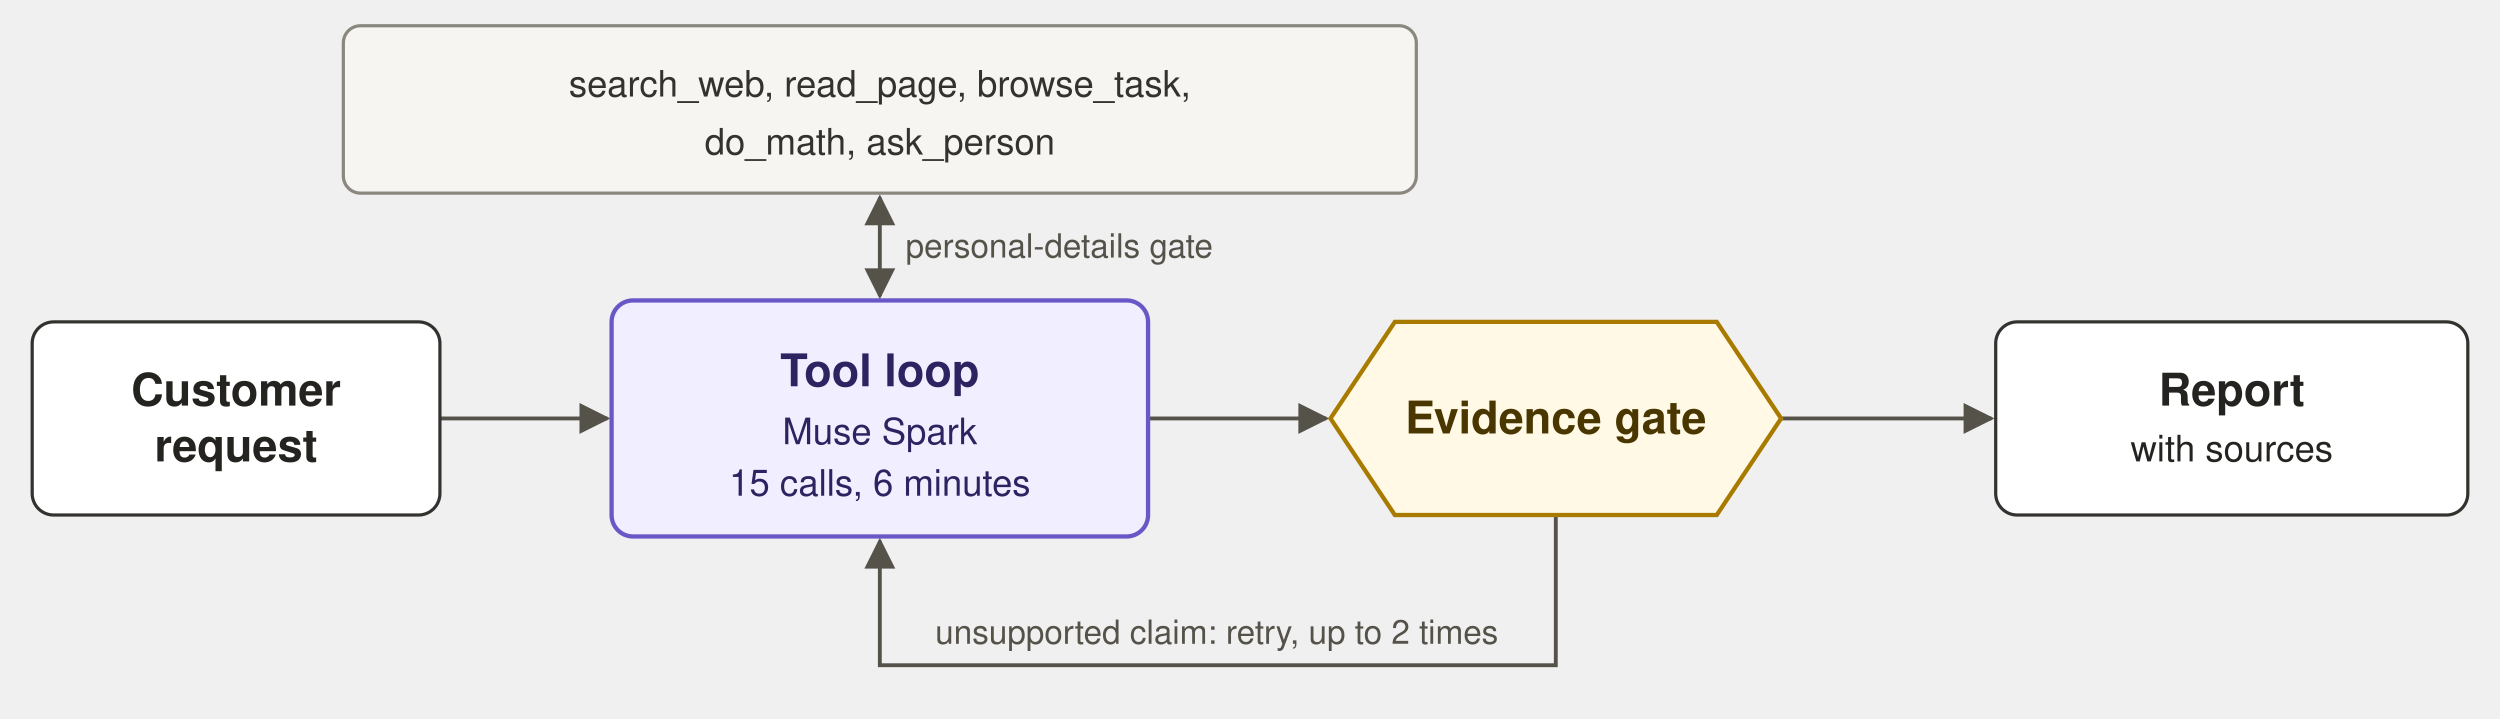
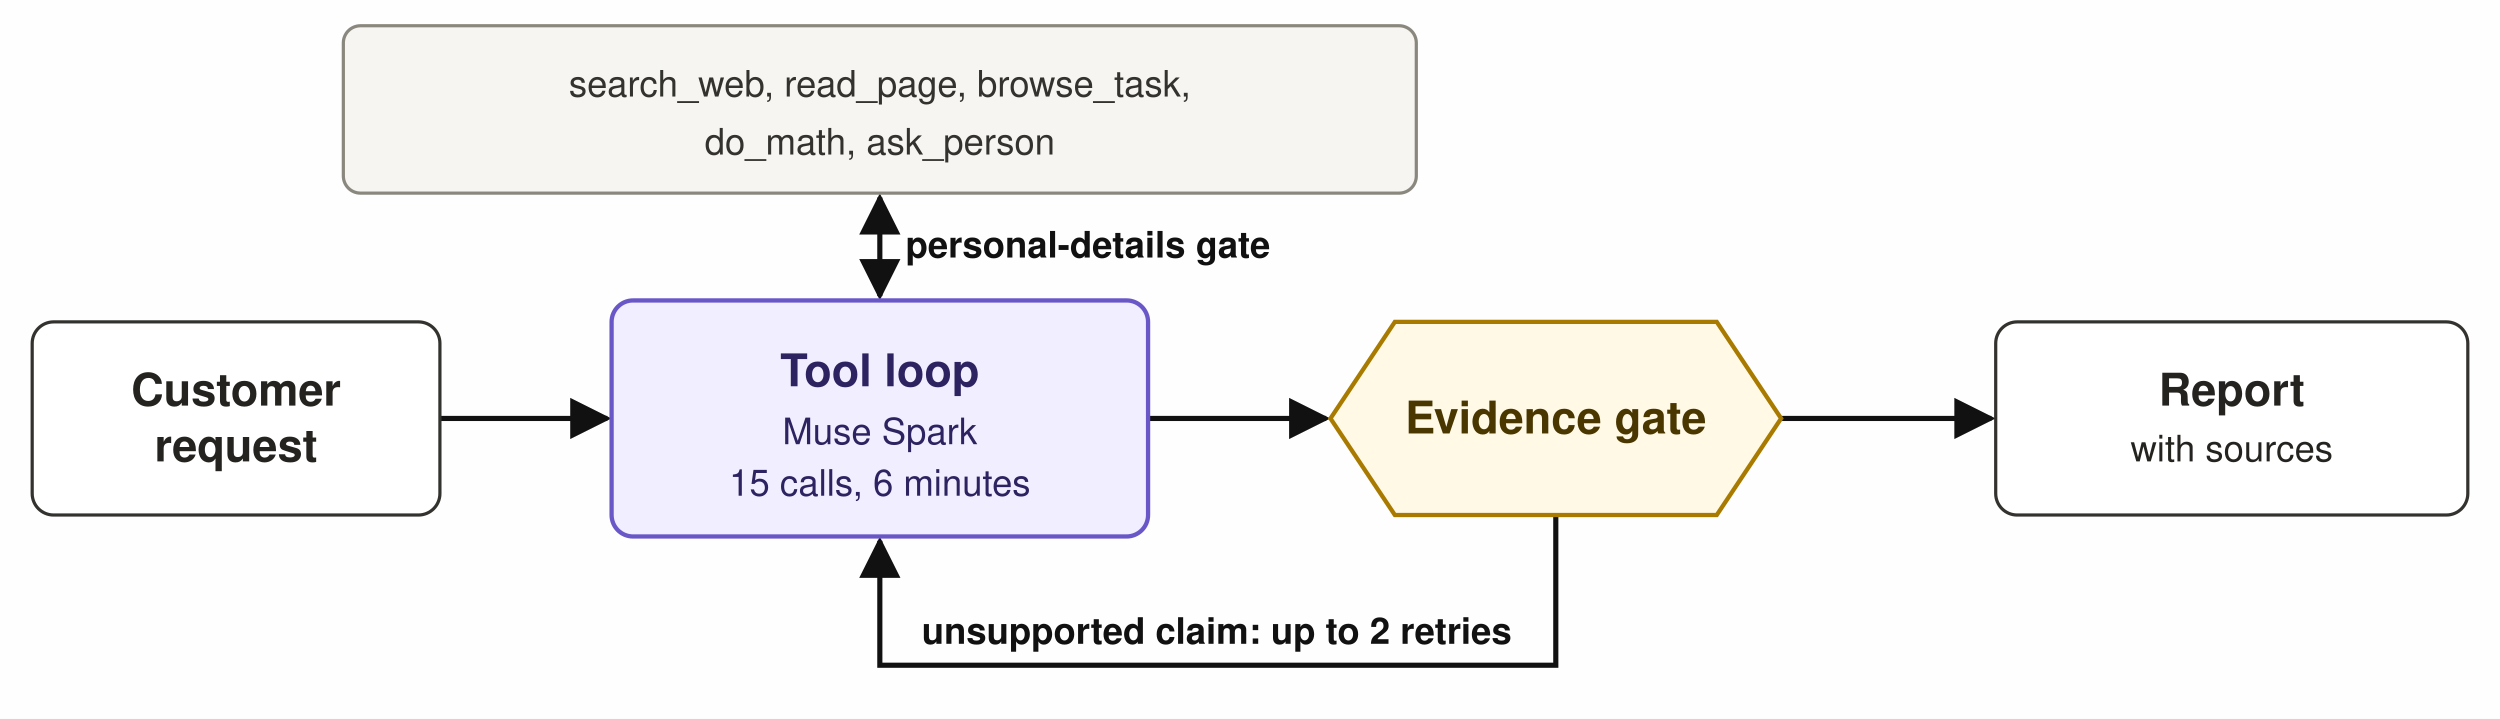
<svg xmlns="http://www.w3.org/2000/svg" viewBox="0 0 1165 335" role="img" aria-labelledby="title desc">
  <defs>
    <marker id="arrow" viewBox="0 0 10 10" refX="9" refY="5" markerWidth="8" markerHeight="8" orient="auto-start-reverse">
-       <path d="M0 0 L10 5 L0 10 z" fill="#55524A" />
+       <path d="M0 0 L10 5 L0 10 z" fill="#111111" />
    </marker>
    <style>
      text { font-family: -apple-system, BlinkMacSystemFont, "Segoe UI", Helvetica, Arial, sans-serif; text-anchor: middle; }
      .name { font-size: 21px; font-weight: 600; }
      .sub { font-size: 17px; }
-       .label { font-size: 15.5px; fill: #55524A; }
+       .label { font-size: 17px; font-weight: 600; fill: #111111; }
      .start { text-anchor: start; }
-       .line { fill: none; stroke: #55524A; stroke-width: 1.8; marker-end: url(#arrow); }
+       .line { fill: none; stroke: #111111; stroke-width: 2.4; marker-end: url(#arrow); }
      .both { marker-start: url(#arrow); }
    </style>
  </defs>
+   <rect width="1165" height="335" fill="#FEFEFE" />
  <path class="line" d="M205 195 H283" />
  <path class="line both" d="M410 92 V138" />
  <text x="422" y="120" class="label start">personal-details gate</text>
  <path class="line" d="M535 195 H618" />
  <path class="line" d="M830 195 H928" />
  <path class="line" d="M725 240 V310 H410 V252" />
-   <text x="567" y="300" class="label">unsupported claim: retry, up to 2 times</text>
+   <text x="567" y="300" class="label">unsupported claim: up to 2 retries</text>
  <rect x="160" y="12" width="500" height="78" rx="8" fill="#F6F5F1" stroke="#8A877E" stroke-width="1.5" />
  <text x="410" y="45" class="sub" fill="#33322E">search_web, read_page, browse_task,</text>
  <text x="410" y="72" class="sub" fill="#33322E">do_math, ask_person</text>
  <rect x="15" y="150" width="190" height="90" rx="10" fill="#FFFFFF" stroke="#33322E" stroke-width="1.5" />
  <text x="110" y="189" class="name" fill="#24231F">Customer</text>
  <text x="110" y="215" class="name" fill="#24231F">request</text>
  <rect x="285" y="140" width="250" height="110" rx="10" fill="#F1EEFF" stroke="#6A57C7" stroke-width="2" />
  <text x="410" y="180" class="name" fill="#2C2360">Tool loop</text>
  <text x="410" y="207" class="sub" fill="#2C2360">Muse Spark</text>
  <text x="410" y="231" class="sub" fill="#2C2360">15 calls, 6 minutes</text>
  <polygon points="650,150 800,150 830,195 800,240 650,240 620,195" fill="#FFF9E6" stroke="#A87A00" stroke-width="2" />
  <text x="725" y="202" class="name" fill="#4A3700">Evidence gate</text>
  <rect x="930" y="150" width="220" height="90" rx="10" fill="#FFFFFF" stroke="#33322E" stroke-width="1.5" />
  <text x="1040" y="189" class="name" fill="#24231F">Report</text>
  <text x="1040" y="215" class="sub" fill="#24231F">with sources</text>
</svg>
